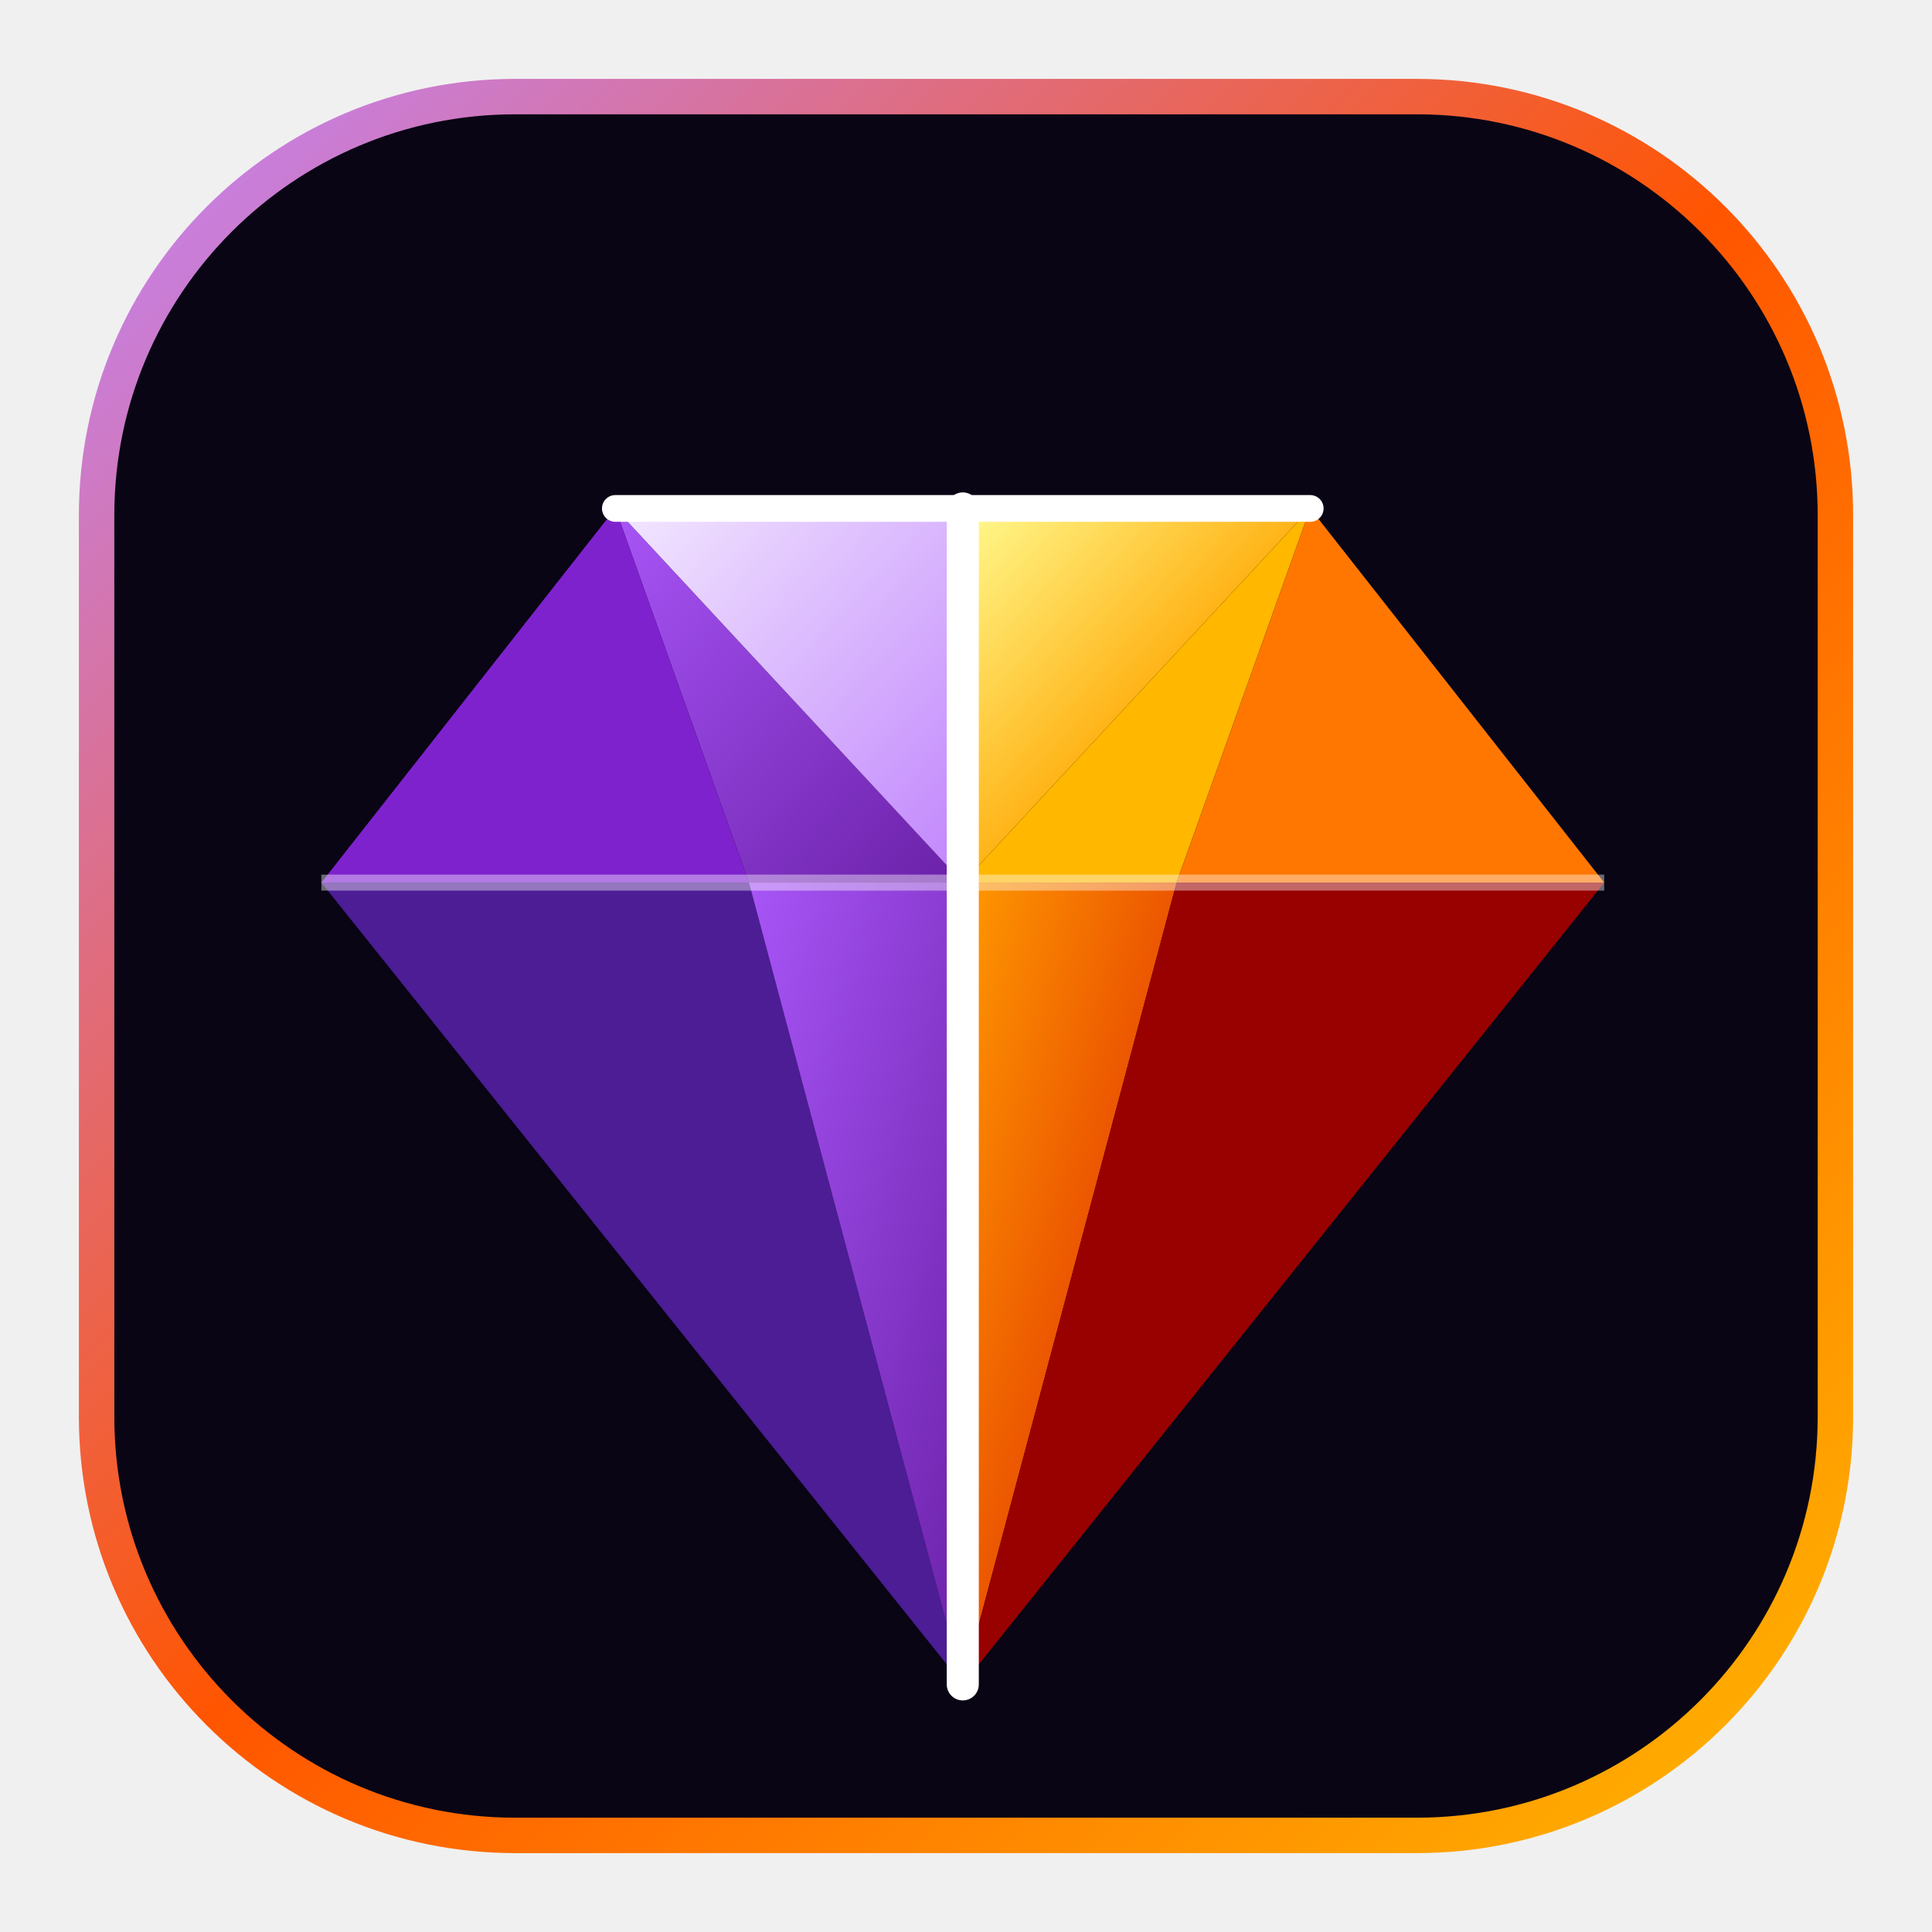
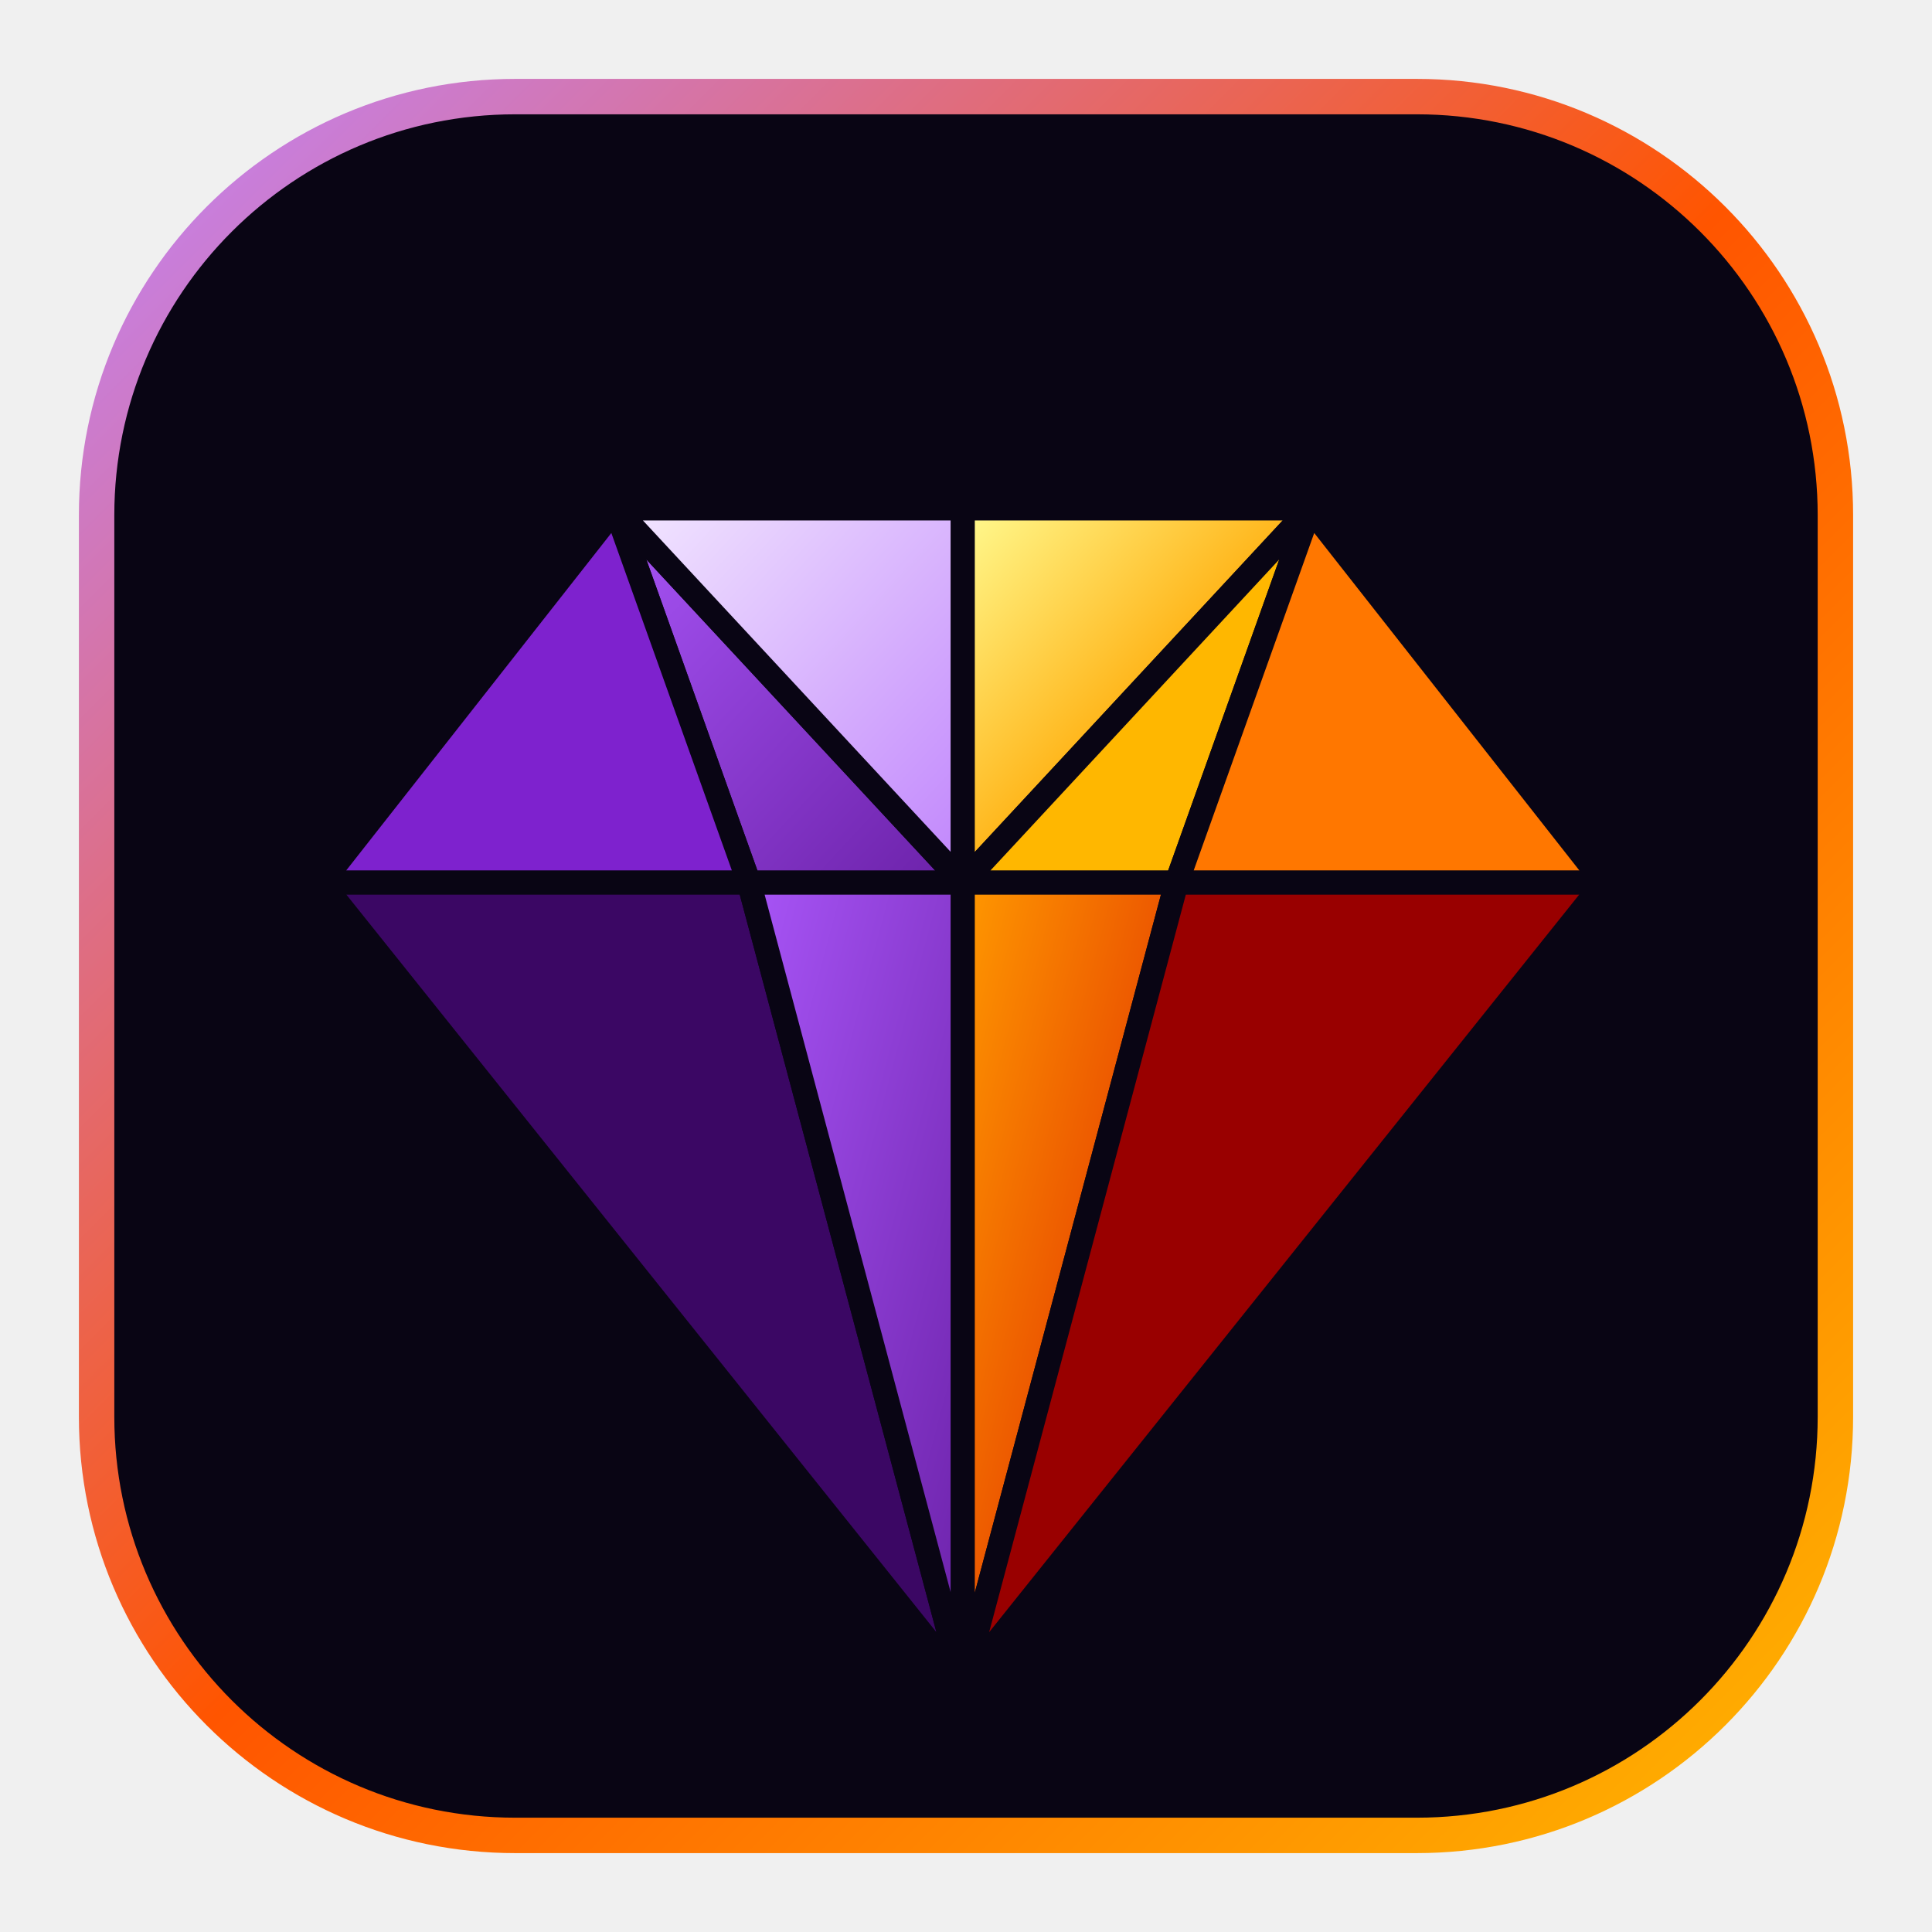
<svg xmlns="http://www.w3.org/2000/svg" viewBox="0 0 120 120" width="120" height="120" fill="none">
  <defs>
    <linearGradient id="badgeRimGlow" x1="0%" y1="0%" x2="100%" y2="100%">
      <stop offset="0%" stop-color="#c084fc" />
      <stop offset="50%" stop-color="#ff5500" />
      <stop offset="100%" stop-color="#ffb700" />
    </linearGradient>
    <linearGradient id="bLavaTable" x1="0%" y1="0%" x2="100%" y2="100%">
      <stop offset="0%" stop-color="#fffb91" />
      <stop offset="60%" stop-color="#ffa600" />
      <stop offset="100%" stop-color="#ff4500" />
    </linearGradient>
    <linearGradient id="bLavaInner" x1="0%" y1="0%" x2="100%" y2="100%">
      <stop offset="0%" stop-color="#ff9900" />
      <stop offset="100%" stop-color="#d91400" />
    </linearGradient>
    <linearGradient id="bObsidianTable" x1="0%" y1="0%" x2="100%" y2="100%">
      <stop offset="0%" stop-color="#f3e8ff" />
      <stop offset="100%" stop-color="#c084fc" />
    </linearGradient>
    <linearGradient id="bObsidianInner" x1="0%" y1="0%" x2="100%" y2="100%">
      <stop offset="0%" stop-color="#a855f7" />
      <stop offset="100%" stop-color="#6b21a8" />
    </linearGradient>
  </defs>
  <rect x="6" y="6" width="108" height="108" rx="26" fill="#090514" stroke="url(#badgeRimGlow)" stroke-width="2.2" />
-   <g transform="translate(10, 10) scale(0.83)">
+   <g transform="translate(10, 10) scale(0.83)" stroke="#090514" stroke-width="1.8" stroke-linejoin="round">
    <polygon points="34,26 60,54 44,54" fill="url(#bObsidianInner)" />
    <polygon points="34,26 12,54 44,54" fill="#7e22ce" />
-     <polygon points="12,54 44,54 60,114" fill="#4c1d95" />
+     <polygon points="12,54 44,54 60,114" fill="#3b0764" />
    <polygon points="44,54 60,54 60,114" fill="url(#bObsidianInner)" />
    <polygon points="34,26 60,26 60,54" fill="url(#bObsidianTable)" />
    <polygon points="60,26 86,26 60,54" fill="url(#bLavaTable)" />
    <polygon points="86,26 60,54 76,54" fill="#ffb700" />
    <polygon points="86,26 76,54 108,54" fill="#ff7700" />
    <polygon points="60,54 76,54 60,114" fill="url(#bLavaInner)" />
    <polygon points="76,54 108,54 60,114" fill="#990000" />
-     <line x1="60" y1="26" x2="60" y2="114" stroke="#ffffff" stroke-width="2.4" stroke-linecap="round" />
-     <line x1="34" y1="26" x2="86" y2="26" stroke="#ffffff" stroke-width="2" stroke-linecap="round" />
-     <polyline points="12,54 60,54 108,54" stroke="rgba(255,255,255,0.4)" stroke-width="1.2" />
  </g>
</svg>
